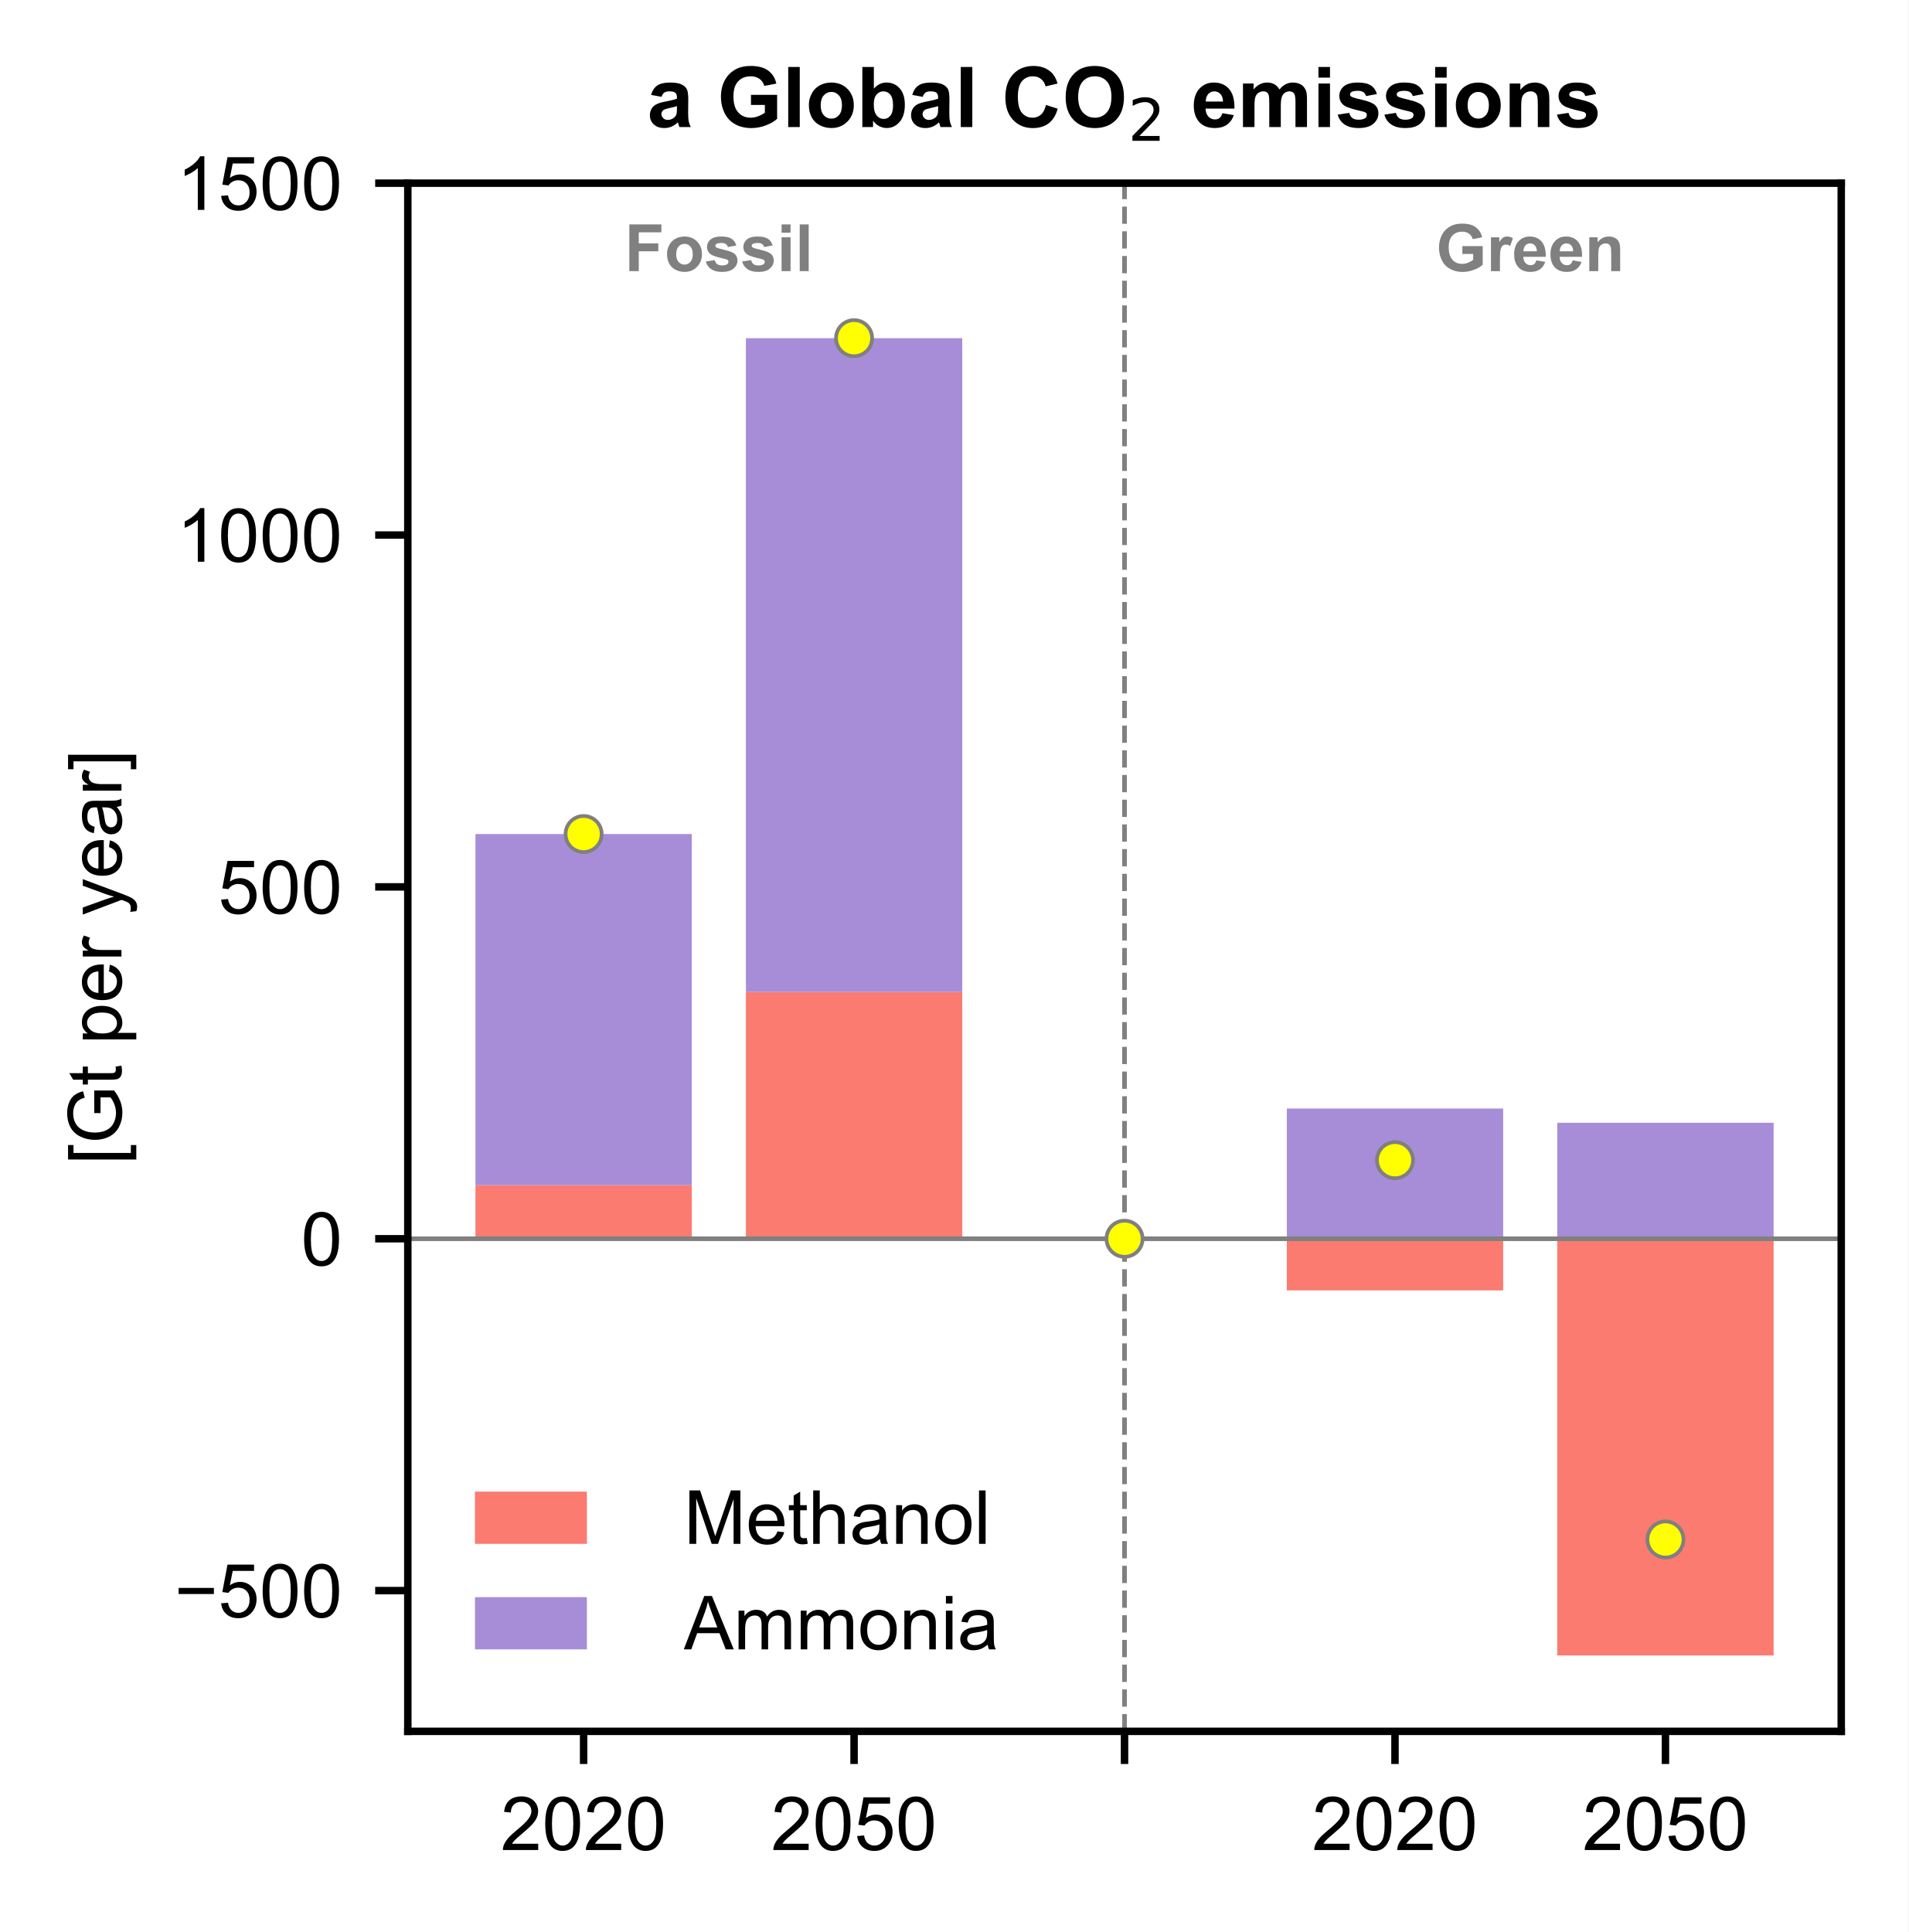
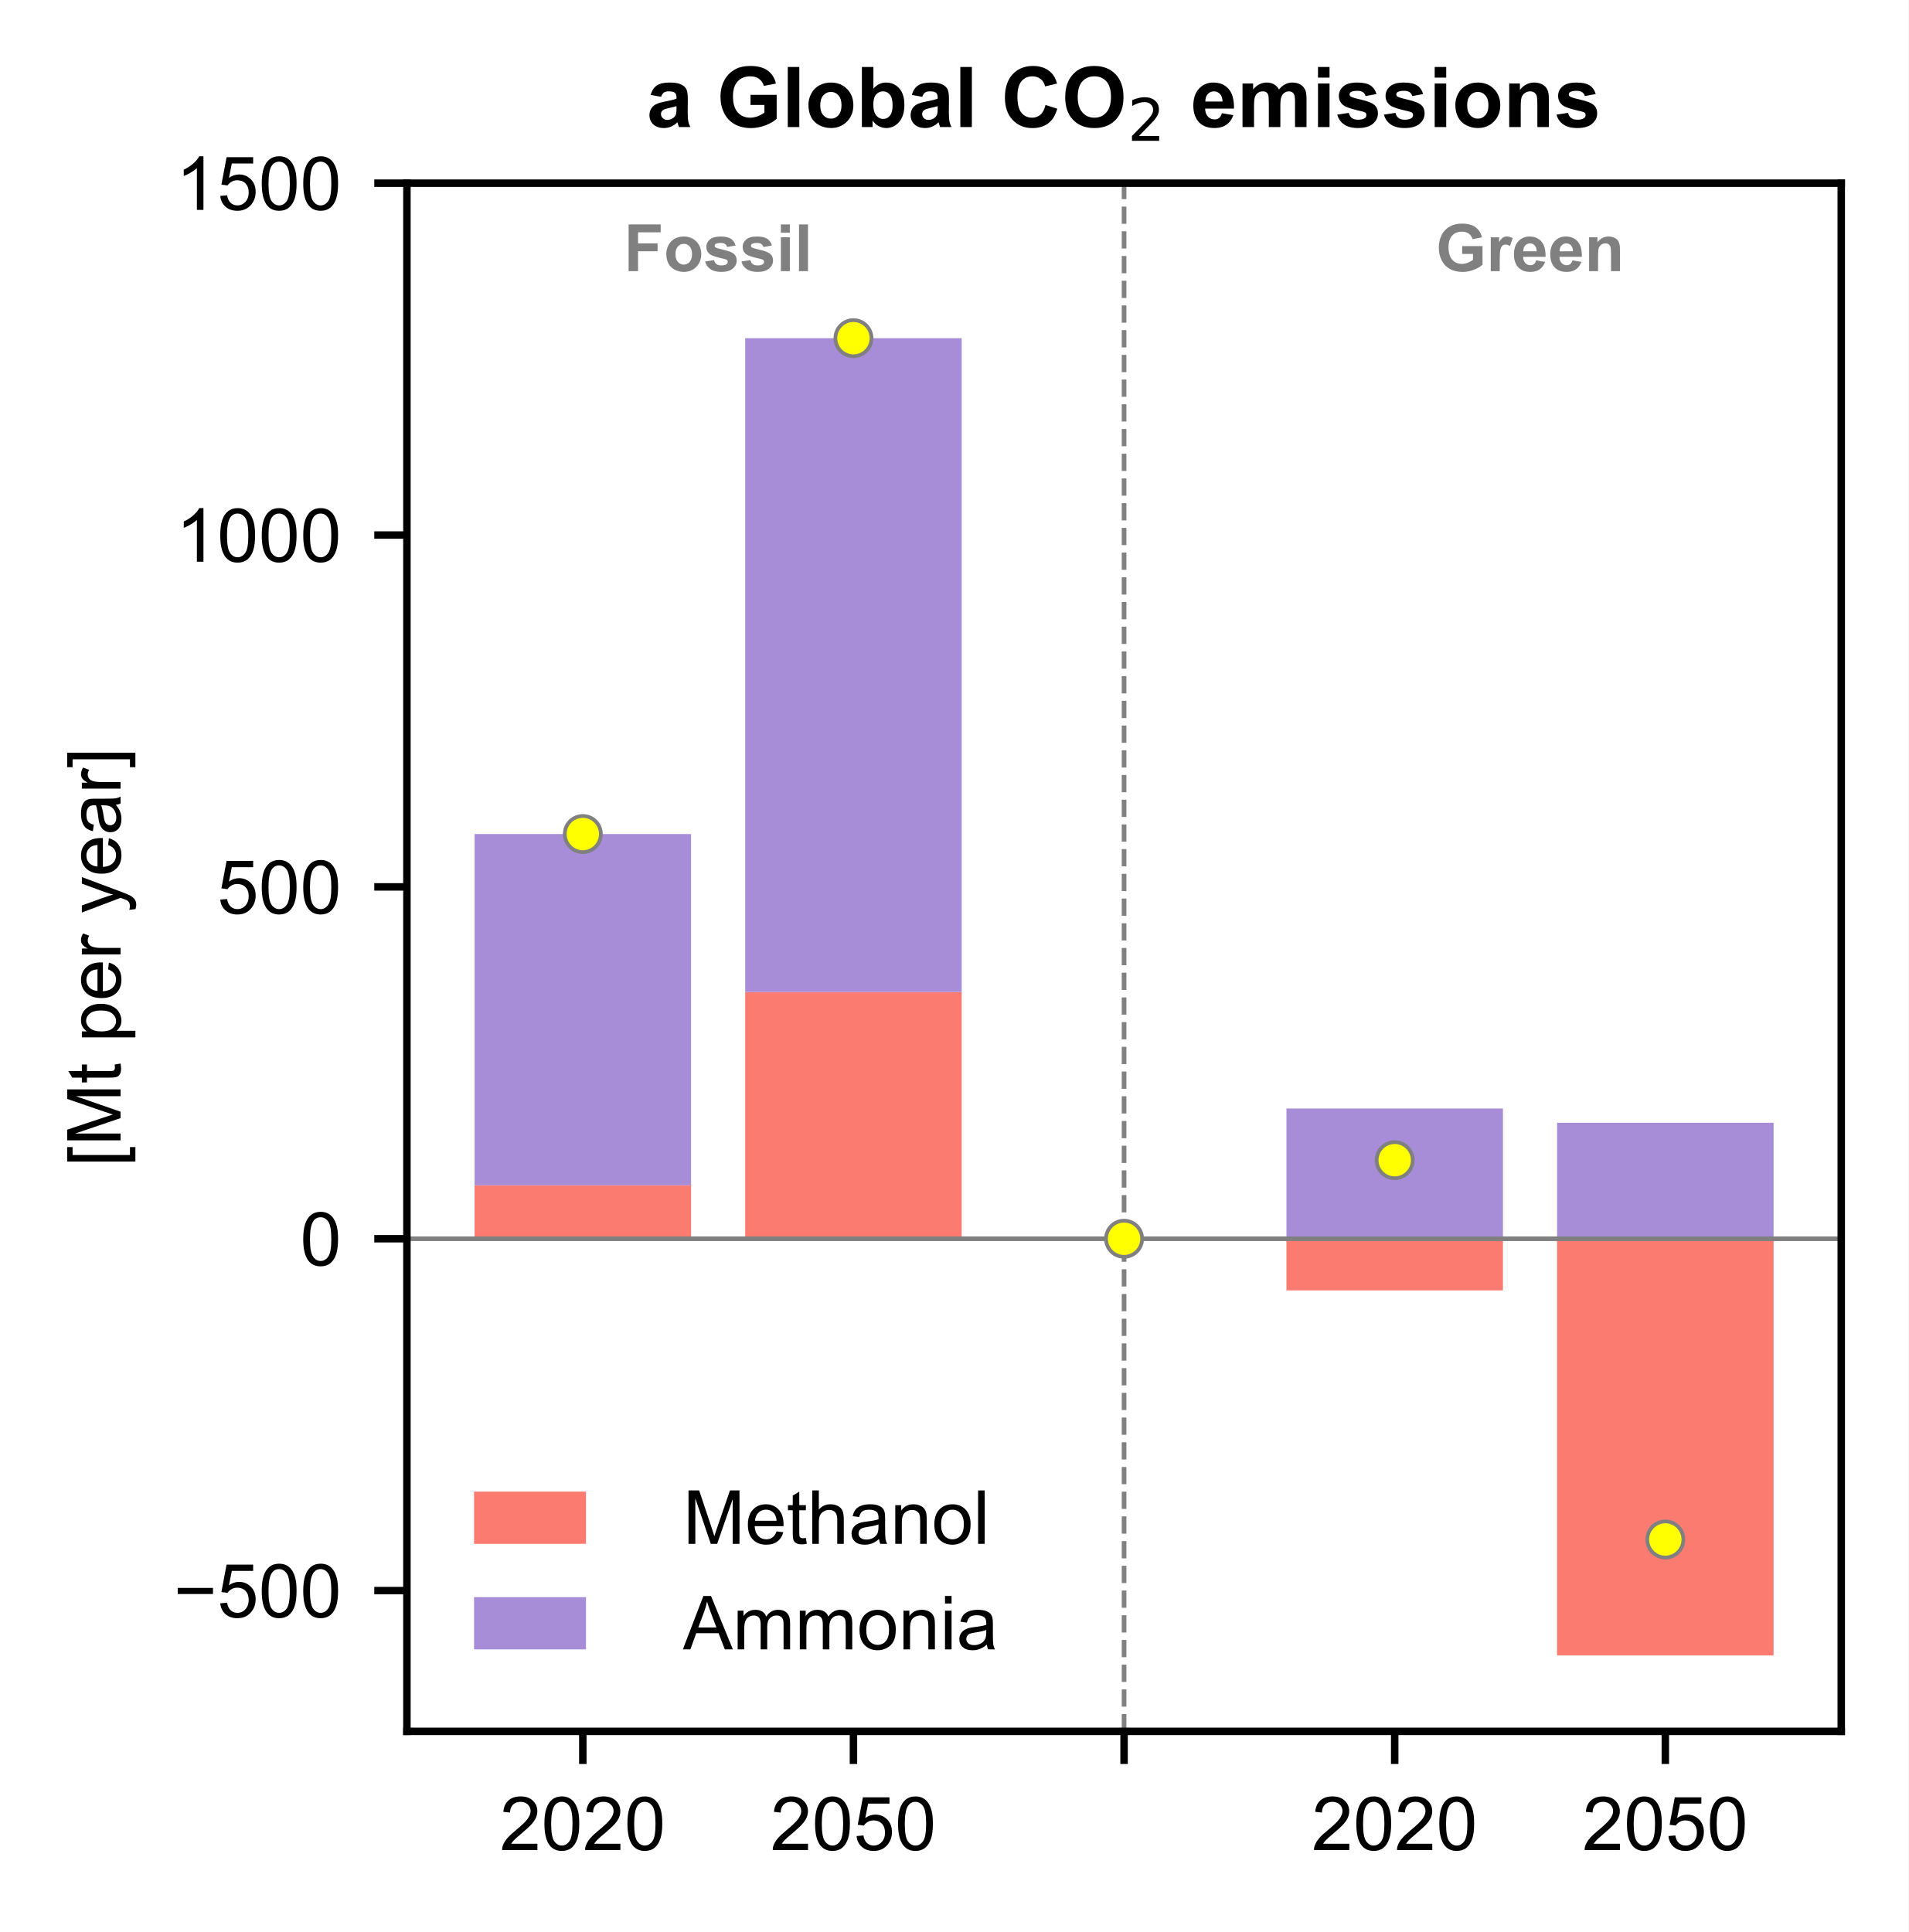
<svg xmlns="http://www.w3.org/2000/svg" xmlns:xlink="http://www.w3.org/1999/xlink" width="204.616pt" height="207.167pt" viewBox="0 0 204.616 207.167" version="1.1">
  <defs>
    <style type="text/css">*{stroke-linejoin: round; stroke-linecap: butt}</style>
  </defs>
  <g id="figure_1">
    <g id="patch_1">
      <path d="M 0 207.167  L 204.616 207.167  L 204.616 0  L 0 0  z " style="fill: #ffffff" />
    </g>
    <g id="axes_1">
      <g id="patch_2">
-         <path d="M 43.726 185.651  L 197.416 185.651  L 197.416 19.642  L 43.726 19.642  z " style="fill: #ffffff" />
+         <path d="M 43.629 185.651  L 197.416 185.651  L 197.416 19.642  L 43.629 19.642  z " style="fill: #ffffff" />
      </g>
      <g id="patch_3">
-         <path d="M 50.976 132.83  L 74.174 132.83  L 74.174 127.094  L 50.976 127.094  z " clip-path="url(#pf6df82cef8)" style="fill: #fb7b71" />
+         <path d="M 50.883 132.83  L 74.096 132.83  L 74.096 127.094  L 50.883 127.094  z " clip-path="url(#p98b9ef036f)" style="fill: #fb7b71" />
      </g>
      <g id="patch_4">
-         <path d="M 79.974 132.83  L 103.172 132.83  L 103.172 106.378  L 79.974 106.378  z " clip-path="url(#pf6df82cef8)" style="fill: #fb7b71" />
+         <path d="M 79.899 132.83  L 103.112 132.83  L 103.112 106.378  L 79.899 106.378  z " clip-path="url(#p98b9ef036f)" style="fill: #fb7b71" />
      </g>
      <g id="patch_5">
-         <path d="M 108.972 132.83  L 132.17 132.83  L 132.17 132.83  L 108.972 132.83  z " clip-path="url(#pf6df82cef8)" style="fill: #fb7b71" />
+         <path d="M 108.916 132.83  L 132.129 132.83  L 132.129 132.83  L 108.916 132.83  z " clip-path="url(#p98b9ef036f)" style="fill: #fb7b71" />
      </g>
      <g id="patch_6">
-         <path d="M 137.97 132.83  L 161.168 132.83  L 161.168 138.368  L 137.97 138.368  z " clip-path="url(#pf6df82cef8)" style="fill: #fb7b71" />
+         <path d="M 137.932 132.83  L 161.145 132.83  L 161.145 138.368  L 137.932 138.368  z " clip-path="url(#p98b9ef036f)" style="fill: #fb7b71" />
      </g>
      <g id="patch_7">
-         <path d="M 166.968 132.83  L 190.166 132.83  L 190.166 177.513  L 166.968 177.513  z " clip-path="url(#pf6df82cef8)" style="fill: #fb7b71" />
+         <path d="M 166.949 132.83  L 190.162 132.83  L 190.162 177.513  L 166.949 177.513  z " clip-path="url(#p98b9ef036f)" style="fill: #fb7b71" />
      </g>
      <g id="patch_8">
-         <path d="M 50.976 127.094  L 74.174 127.094  L 74.174 89.434  L 50.976 89.434  z " clip-path="url(#pf6df82cef8)" style="fill: #a78dd8" />
+         <path d="M 50.883 127.094  L 74.096 127.094  L 74.096 89.434  L 50.883 89.434  z " clip-path="url(#p98b9ef036f)" style="fill: #a78dd8" />
      </g>
      <g id="patch_9">
-         <path d="M 79.974 106.378  L 103.172 106.378  L 103.172 36.263  L 79.974 36.263  z " clip-path="url(#pf6df82cef8)" style="fill: #a78dd8" />
+         <path d="M 79.899 106.378  L 103.112 106.378  L 103.112 36.263  L 79.899 36.263  z " clip-path="url(#p98b9ef036f)" style="fill: #a78dd8" />
      </g>
      <g id="patch_10">
-         <path d="M 108.972 132.83  L 132.17 132.83  L 132.17 132.83  L 108.972 132.83  z " clip-path="url(#pf6df82cef8)" style="fill: #a78dd8" />
+         <path d="M 108.916 132.83  L 132.129 132.83  L 132.129 132.83  L 108.916 132.83  z " clip-path="url(#p98b9ef036f)" style="fill: #a78dd8" />
      </g>
      <g id="patch_11">
-         <path d="M 137.97 132.83  L 161.168 132.83  L 161.168 118.867  L 137.97 118.867  z " clip-path="url(#pf6df82cef8)" style="fill: #a78dd8" />
+         <path d="M 137.932 132.83  L 161.145 132.83  L 161.145 118.867  L 137.932 118.867  z " clip-path="url(#p98b9ef036f)" style="fill: #a78dd8" />
      </g>
      <g id="patch_12">
-         <path d="M 166.968 132.83  L 190.166 132.83  L 190.166 120.395  L 166.968 120.395  z " clip-path="url(#pf6df82cef8)" style="fill: #a78dd8" />
+         <path d="M 166.949 132.83  L 190.162 132.83  L 190.162 120.395  L 166.949 120.395  z " clip-path="url(#p98b9ef036f)" style="fill: #a78dd8" />
      </g>
      <g id="matplotlib.axis_1">
        <g id="xtick_1">
          <g id="line2d_1">
            <defs>
-               <path id="mbefc616957" d="M 0 0  L 0 3.5  " style="stroke: #000000; stroke-width: 0.8" />
-             </defs>
-             <g>
-               <use xlink:href="#mbefc616957" x="62.575" y="185.651" style="stroke: #000000; stroke-width: 0.8" />
+               <path id="m6057e8efbd" d="M 0 0  L 0 3.5  " style="stroke: #000000; stroke-width: 0.8" />
+             </defs>
+             <g>
+               <use xlink:href="#m6057e8efbd" x="62.489" y="185.651" style="stroke: #000000; stroke-width: 0.8" />
            </g>
          </g>
          <g id="text_1">
-             <g transform="translate(53.67748 198.3773) scale(0.08 -0.08)">
+             <g transform="translate(53.59194 198.3773) scale(0.08 -0.08)">
              <defs>
                <path id="ArialMT-32" d="M 3222 541  L 3222 0  L 194 0  Q 188 203 259 391  Q 375 700 629 1000  Q 884 1300 1366 1694  Q 2113 2306 2375 2664  Q 2638 3022 2638 3341  Q 2638 3675 2398 3904  Q 2159 4134 1775 4134  Q 1369 4134 1125 3890  Q 881 3647 878 3216  L 300 3275  Q 359 3922 746 4261  Q 1134 4600 1788 4600  Q 2447 4600 2831 4234  Q 3216 3869 3216 3328  Q 3216 3053 3103 2787  Q 2991 2522 2730 2228  Q 2469 1934 1863 1422  Q 1356 997 1212 845  Q 1069 694 975 541  L 3222 541  z " transform="scale(0.015625)" />
                <path id="ArialMT-30" d="M 266 2259  Q 266 3072 433 3567  Q 600 4063 929 4331  Q 1259 4600 1759 4600  Q 2128 4600 2406 4451  Q 2684 4303 2865 4023  Q 3047 3744 3150 3342  Q 3253 2941 3253 2259  Q 3253 1453 3087 958  Q 2922 463 2592 192  Q 2263 -78 1759 -78  Q 1097 -78 719 397  Q 266 969 266 2259  z M 844 2259  Q 844 1131 1108 757  Q 1372 384 1759 384  Q 2147 384 2411 759  Q 2675 1134 2675 2259  Q 2675 3391 2411 3762  Q 2147 4134 1753 4134  Q 1366 4134 1134 3806  Q 844 3388 844 2259  z " transform="scale(0.015625)" />
              </defs>
              <use xlink:href="#ArialMT-32" />
              <use xlink:href="#ArialMT-30" x="55.615" />
              <use xlink:href="#ArialMT-32" x="111.23" />
              <use xlink:href="#ArialMT-30" x="166.846" />
            </g>
          </g>
        </g>
        <g id="xtick_2">
          <g id="line2d_2">
            <g>
-               <use xlink:href="#mbefc616957" x="91.573" y="185.651" style="stroke: #000000; stroke-width: 0.8" />
+               <use xlink:href="#m6057e8efbd" x="91.506" y="185.651" style="stroke: #000000; stroke-width: 0.8" />
            </g>
          </g>
          <g id="text_2">
-             <g transform="translate(82.67554 198.3773) scale(0.08 -0.08)">
+             <g transform="translate(82.60839 198.3773) scale(0.08 -0.08)">
              <defs>
                <path id="ArialMT-35" d="M 266 1200  L 856 1250  Q 922 819 1161 601  Q 1400 384 1738 384  Q 2144 384 2425 690  Q 2706 997 2706 1503  Q 2706 1984 2436 2262  Q 2166 2541 1728 2541  Q 1456 2541 1237 2417  Q 1019 2294 894 2097  L 366 2166  L 809 4519  L 3088 4519  L 3088 3981  L 1259 3981  L 1013 2750  Q 1425 3038 1878 3038  Q 2478 3038 2890 2622  Q 3303 2206 3303 1553  Q 3303 931 2941 478  Q 2500 -78 1738 -78  Q 1113 -78 717 272  Q 322 622 266 1200  z " transform="scale(0.015625)" />
              </defs>
              <use xlink:href="#ArialMT-32" />
              <use xlink:href="#ArialMT-30" x="55.615" />
              <use xlink:href="#ArialMT-35" x="111.23" />
              <use xlink:href="#ArialMT-30" x="166.846" />
            </g>
          </g>
        </g>
        <g id="xtick_3">
          <g id="line2d_3">
            <g>
-               <use xlink:href="#mbefc616957" x="120.571" y="185.651" style="stroke: #000000; stroke-width: 0.8" />
+               <use xlink:href="#m6057e8efbd" x="120.522" y="185.651" style="stroke: #000000; stroke-width: 0.8" />
            </g>
          </g>
        </g>
        <g id="xtick_4">
          <g id="line2d_4">
            <g>
-               <use xlink:href="#mbefc616957" x="149.569" y="185.651" style="stroke: #000000; stroke-width: 0.8" />
+               <use xlink:href="#m6057e8efbd" x="149.539" y="185.651" style="stroke: #000000; stroke-width: 0.8" />
            </g>
          </g>
          <g id="text_3">
-             <g transform="translate(140.6716 198.3773) scale(0.08 -0.08)">
+             <g transform="translate(140.6413 198.3773) scale(0.08 -0.08)">
              <use xlink:href="#ArialMT-32" />
              <use xlink:href="#ArialMT-30" x="55.615" />
              <use xlink:href="#ArialMT-32" x="111.23" />
              <use xlink:href="#ArialMT-30" x="166.846" />
            </g>
          </g>
        </g>
        <g id="xtick_5">
          <g id="line2d_5">
            <g>
-               <use xlink:href="#mbefc616957" x="178.567" y="185.651" style="stroke: #000000; stroke-width: 0.8" />
+               <use xlink:href="#m6057e8efbd" x="178.555" y="185.651" style="stroke: #000000; stroke-width: 0.8" />
            </g>
          </g>
          <g id="text_4">
-             <g transform="translate(169.6697 198.3773) scale(0.08 -0.08)">
+             <g transform="translate(169.6577 198.3773) scale(0.08 -0.08)">
              <use xlink:href="#ArialMT-32" />
              <use xlink:href="#ArialMT-30" x="55.615" />
              <use xlink:href="#ArialMT-35" x="111.23" />
              <use xlink:href="#ArialMT-30" x="166.846" />
            </g>
          </g>
        </g>
      </g>
      <g id="matplotlib.axis_2">
        <g id="ytick_1">
          <g id="line2d_6">
            <defs>
-               <path id="m4fddc87bf3" d="M 0 0  L -3.5 0  " style="stroke: #000000; stroke-width: 0.8" />
-             </defs>
-             <g>
-               <use xlink:href="#m4fddc87bf3" x="43.726" y="170.559" style="stroke: #000000; stroke-width: 0.8" />
+               <path id="m24d775e423" d="M 0 0  L -3.5 0  " style="stroke: #000000; stroke-width: 0.8" />
+             </defs>
+             <g>
+               <use xlink:href="#m24d775e423" x="43.629" y="170.559" style="stroke: #000000; stroke-width: 0.8" />
            </g>
          </g>
          <g id="text_5">
-             <g transform="translate(18.7075 173.4224) scale(0.08 -0.08)">
+             <g transform="translate(18.61 173.4224) scale(0.08 -0.08)">
              <defs>
                <path id="ArialMT-2212" d="M 3381 1997  L 356 1997  L 356 2522  L 3381 2522  L 3381 1997  z " transform="scale(0.015625)" />
              </defs>
              <use xlink:href="#ArialMT-2212" />
              <use xlink:href="#ArialMT-35" x="58.398" />
              <use xlink:href="#ArialMT-30" x="114.014" />
              <use xlink:href="#ArialMT-30" x="169.629" />
            </g>
          </g>
        </g>
        <g id="ytick_2">
          <g id="line2d_7">
            <g>
-               <use xlink:href="#m4fddc87bf3" x="43.726" y="132.83" style="stroke: #000000; stroke-width: 0.8" />
+               <use xlink:href="#m24d775e423" x="43.629" y="132.83" style="stroke: #000000; stroke-width: 0.8" />
            </g>
          </g>
          <g id="text_6">
-             <g transform="translate(32.2775 135.6931) scale(0.08 -0.08)">
+             <g transform="translate(32.18 135.6931) scale(0.08 -0.08)">
              <use xlink:href="#ArialMT-30" />
            </g>
          </g>
        </g>
        <g id="ytick_3">
          <g id="line2d_8">
            <g>
-               <use xlink:href="#m4fddc87bf3" x="43.726" y="95.101" style="stroke: #000000; stroke-width: 0.8" />
+               <use xlink:href="#m24d775e423" x="43.629" y="95.101" style="stroke: #000000; stroke-width: 0.8" />
            </g>
          </g>
          <g id="text_7">
-             <g transform="translate(23.38 97.96378) scale(0.08 -0.08)">
+             <g transform="translate(23.2825 97.96378) scale(0.08 -0.08)">
              <use xlink:href="#ArialMT-35" />
              <use xlink:href="#ArialMT-30" x="55.615" />
              <use xlink:href="#ArialMT-30" x="111.23" />
            </g>
          </g>
        </g>
        <g id="ytick_4">
          <g id="line2d_9">
            <g>
-               <use xlink:href="#m4fddc87bf3" x="43.726" y="57.371" style="stroke: #000000; stroke-width: 0.8" />
+               <use xlink:href="#m24d775e423" x="43.629" y="57.371" style="stroke: #000000; stroke-width: 0.8" />
            </g>
          </g>
          <g id="text_8">
-             <g transform="translate(18.93125 60.23447) scale(0.08 -0.08)">
+             <g transform="translate(18.83375 60.23447) scale(0.08 -0.08)">
              <defs>
                <path id="ArialMT-31" d="M 2384 0  L 1822 0  L 1822 3584  Q 1619 3391 1289 3197  Q 959 3003 697 2906  L 697 3450  Q 1169 3672 1522 3987  Q 1875 4303 2022 4600  L 2384 4600  L 2384 0  z " transform="scale(0.015625)" />
              </defs>
              <use xlink:href="#ArialMT-31" />
              <use xlink:href="#ArialMT-30" x="55.615" />
              <use xlink:href="#ArialMT-30" x="111.23" />
              <use xlink:href="#ArialMT-30" x="166.846" />
            </g>
          </g>
        </g>
        <g id="ytick_5">
          <g id="line2d_10">
            <g>
-               <use xlink:href="#m4fddc87bf3" x="43.726" y="19.642" style="stroke: #000000; stroke-width: 0.8" />
+               <use xlink:href="#m24d775e423" x="43.629" y="19.642" style="stroke: #000000; stroke-width: 0.8" />
            </g>
          </g>
          <g id="text_9">
-             <g transform="translate(18.93125 22.50516) scale(0.08 -0.08)">
+             <g transform="translate(18.83375 22.50516) scale(0.08 -0.08)">
              <use xlink:href="#ArialMT-31" />
              <use xlink:href="#ArialMT-35" x="55.615" />
              <use xlink:href="#ArialMT-30" x="111.23" />
              <use xlink:href="#ArialMT-30" x="166.846" />
            </g>
          </g>
        </g>
        <g id="text_10">
-           <g transform="translate(13.02375 124.8753) rotate(-90) scale(0.08 -0.08)">
+           <g transform="translate(12.92625 125.0959) rotate(-90) scale(0.08 -0.08)">
            <defs>
              <path id="ArialMT-5b" d="M 434 -1272  L 434 4581  L 1675 4581  L 1675 4116  L 997 4116  L 997 -806  L 1675 -806  L 1675 -1272  L 434 -1272  z " transform="scale(0.015625)" />
-               <path id="ArialMT-47" d="M 2638 1797  L 2638 2334  L 4578 2338  L 4578 638  Q 4131 281 3656 101  Q 3181 -78 2681 -78  Q 2006 -78 1454 211  Q 903 500 622 1047  Q 341 1594 341 2269  Q 341 2938 620 3517  Q 900 4097 1425 4378  Q 1950 4659 2634 4659  Q 3131 4659 3532 4498  Q 3934 4338 4162 4050  Q 4391 3763 4509 3300  L 3963 3150  Q 3859 3500 3706 3700  Q 3553 3900 3268 4020  Q 2984 4141 2638 4141  Q 2222 4141 1919 4014  Q 1616 3888 1430 3681  Q 1244 3475 1141 3228  Q 966 2803 966 2306  Q 966 1694 1177 1281  Q 1388 869 1791 669  Q 2194 469 2647 469  Q 3041 469 3416 620  Q 3791 772 3984 944  L 3984 1797  L 2638 1797  z " transform="scale(0.015625)" />
+               <path id="ArialMT-4d" d="M 475 0  L 475 4581  L 1388 4581  L 2472 1338  Q 2622 884 2691 659  Q 2769 909 2934 1394  L 4031 4581  L 4847 4581  L 4847 0  L 4263 0  L 4263 3834  L 2931 0  L 2384 0  L 1059 3900  L 1059 0  L 475 0  z " transform="scale(0.015625)" />
              <path id="ArialMT-74" d="M 1650 503  L 1731 6  Q 1494 -44 1306 -44  Q 1000 -44 831 53  Q 663 150 594 308  Q 525 466 525 972  L 525 2881  L 113 2881  L 113 3319  L 525 3319  L 525 4141  L 1084 4478  L 1084 3319  L 1650 3319  L 1650 2881  L 1084 2881  L 1084 941  Q 1084 700 1114 631  Q 1144 563 1211 522  Q 1278 481 1403 481  Q 1497 481 1650 503  z " transform="scale(0.015625)" />
              <path id="ArialMT-20" transform="scale(0.015625)" />
              <path id="ArialMT-70" d="M 422 -1272  L 422 3319  L 934 3319  L 934 2888  Q 1116 3141 1344 3267  Q 1572 3394 1897 3394  Q 2322 3394 2647 3175  Q 2972 2956 3137 2557  Q 3303 2159 3303 1684  Q 3303 1175 3120 767  Q 2938 359 2589 142  Q 2241 -75 1856 -75  Q 1575 -75 1351 44  Q 1128 163 984 344  L 984 -1272  L 422 -1272  z M 931 1641  Q 931 1000 1190 694  Q 1450 388 1819 388  Q 2194 388 2461 705  Q 2728 1022 2728 1688  Q 2728 2322 2467 2637  Q 2206 2953 1844 2953  Q 1484 2953 1207 2617  Q 931 2281 931 1641  z " transform="scale(0.015625)" />
              <path id="ArialMT-65" d="M 2694 1069  L 3275 997  Q 3138 488 2766 206  Q 2394 -75 1816 -75  Q 1088 -75 661 373  Q 234 822 234 1631  Q 234 2469 665 2931  Q 1097 3394 1784 3394  Q 2450 3394 2872 2941  Q 3294 2488 3294 1666  Q 3294 1616 3291 1516  L 816 1516  Q 847 969 1125 678  Q 1403 388 1819 388  Q 2128 388 2347 550  Q 2566 713 2694 1069  z M 847 1978  L 2700 1978  Q 2663 2397 2488 2606  Q 2219 2931 1791 2931  Q 1403 2931 1139 2672  Q 875 2413 847 1978  z " transform="scale(0.015625)" />
              <path id="ArialMT-72" d="M 416 0  L 416 3319  L 922 3319  L 922 2816  Q 1116 3169 1280 3281  Q 1444 3394 1641 3394  Q 1925 3394 2219 3213  L 2025 2691  Q 1819 2813 1613 2813  Q 1428 2813 1281 2702  Q 1134 2591 1072 2394  Q 978 2094 978 1738  L 978 0  L 416 0  z " transform="scale(0.015625)" />
              <path id="ArialMT-79" d="M 397 -1278  L 334 -750  Q 519 -800 656 -800  Q 844 -800 956 -737  Q 1069 -675 1141 -563  Q 1194 -478 1313 -144  Q 1328 -97 1363 -6  L 103 3319  L 709 3319  L 1400 1397  Q 1534 1031 1641 628  Q 1738 1016 1872 1384  L 2581 3319  L 3144 3319  L 1881 -56  Q 1678 -603 1566 -809  Q 1416 -1088 1222 -1217  Q 1028 -1347 759 -1347  Q 597 -1347 397 -1278  z " transform="scale(0.015625)" />
              <path id="ArialMT-61" d="M 2588 409  Q 2275 144 1986 34  Q 1697 -75 1366 -75  Q 819 -75 525 192  Q 231 459 231 875  Q 231 1119 342 1320  Q 453 1522 633 1644  Q 813 1766 1038 1828  Q 1203 1872 1538 1913  Q 2219 1994 2541 2106  Q 2544 2222 2544 2253  Q 2544 2597 2384 2738  Q 2169 2928 1744 2928  Q 1347 2928 1158 2789  Q 969 2650 878 2297  L 328 2372  Q 403 2725 575 2942  Q 747 3159 1072 3276  Q 1397 3394 1825 3394  Q 2250 3394 2515 3294  Q 2781 3194 2906 3042  Q 3031 2891 3081 2659  Q 3109 2516 3109 2141  L 3109 1391  Q 3109 606 3145 398  Q 3181 191 3288 0  L 2700 0  Q 2613 175 2588 409  z M 2541 1666  Q 2234 1541 1622 1453  Q 1275 1403 1131 1340  Q 988 1278 909 1158  Q 831 1038 831 891  Q 831 666 1001 516  Q 1172 366 1500 366  Q 1825 366 2078 508  Q 2331 650 2450 897  Q 2541 1088 2541 1459  L 2541 1666  z " transform="scale(0.015625)" />
              <path id="ArialMT-5d" d="M 1363 -1272  L 122 -1272  L 122 -806  L 800 -806  L 800 4116  L 122 4116  L 122 4581  L 1363 4581  L 1363 -1272  z " transform="scale(0.015625)" />
            </defs>
            <use xlink:href="#ArialMT-5b" />
-             <use xlink:href="#ArialMT-47" x="27.783" />
-             <use xlink:href="#ArialMT-74" x="105.566" />
-             <use xlink:href="#ArialMT-20" x="133.35" />
-             <use xlink:href="#ArialMT-70" x="161.133" />
-             <use xlink:href="#ArialMT-65" x="216.748" />
-             <use xlink:href="#ArialMT-72" x="272.363" />
-             <use xlink:href="#ArialMT-20" x="305.664" />
-             <use xlink:href="#ArialMT-79" x="333.447" />
-             <use xlink:href="#ArialMT-65" x="383.447" />
-             <use xlink:href="#ArialMT-61" x="439.062" />
-             <use xlink:href="#ArialMT-72" x="494.678" />
-             <use xlink:href="#ArialMT-5d" x="527.979" />
+             <use xlink:href="#ArialMT-4d" x="27.783" />
+             <use xlink:href="#ArialMT-74" x="111.084" />
+             <use xlink:href="#ArialMT-20" x="138.867" />
+             <use xlink:href="#ArialMT-70" x="166.65" />
+             <use xlink:href="#ArialMT-65" x="222.266" />
+             <use xlink:href="#ArialMT-72" x="277.881" />
+             <use xlink:href="#ArialMT-20" x="311.182" />
+             <use xlink:href="#ArialMT-79" x="338.965" />
+             <use xlink:href="#ArialMT-65" x="388.965" />
+             <use xlink:href="#ArialMT-61" x="444.58" />
+             <use xlink:href="#ArialMT-72" x="500.195" />
+             <use xlink:href="#ArialMT-5d" x="533.496" />
          </g>
        </g>
      </g>
      <g id="line2d_11">
-         <path d="M 43.726 132.83  L 197.416 132.83  " clip-path="url(#pf6df82cef8)" style="fill: none; stroke: #808080; stroke-width: 0.5; stroke-linecap: square" />
+         <path d="M 43.629 132.83  L 197.416 132.83  " clip-path="url(#p98b9ef036f)" style="fill: none; stroke: #808080; stroke-width: 0.5; stroke-linecap: square" />
      </g>
      <g id="line2d_12">
-         <path d="M 120.571 185.651  L 120.571 19.642  " clip-path="url(#pf6df82cef8)" style="fill: none; stroke-dasharray: 1.85,0.8; stroke-dashoffset: 0; stroke: #808080; stroke-width: 0.5" />
+         <path d="M 120.522 185.651  L 120.522 19.642  " clip-path="url(#p98b9ef036f)" style="fill: none; stroke-dasharray: 1.85,0.8; stroke-dashoffset: 0; stroke: #808080; stroke-width: 0.5" />
      </g>
      <g id="patch_13">
-         <path d="M 43.726 185.651  L 43.726 19.642  " style="fill: none; stroke: #000000; stroke-width: 0.8; stroke-linejoin: miter; stroke-linecap: square" />
+         <path d="M 43.629 185.651  L 43.629 19.642  " style="fill: none; stroke: #000000; stroke-width: 0.8; stroke-linejoin: miter; stroke-linecap: square" />
      </g>
      <g id="patch_14">
        <path d="M 197.416 185.651  L 197.416 19.642  " style="fill: none; stroke: #000000; stroke-width: 0.8; stroke-linejoin: miter; stroke-linecap: square" />
      </g>
      <g id="patch_15">
-         <path d="M 43.726 185.651  L 197.416 185.651  " style="fill: none; stroke: #000000; stroke-width: 0.8; stroke-linejoin: miter; stroke-linecap: square" />
+         <path d="M 43.629 185.651  L 197.416 185.651  " style="fill: none; stroke: #000000; stroke-width: 0.8; stroke-linejoin: miter; stroke-linecap: square" />
      </g>
      <g id="patch_16">
-         <path d="M 43.726 19.642  L 197.416 19.642  " style="fill: none; stroke: #000000; stroke-width: 0.8; stroke-linejoin: miter; stroke-linecap: square" />
+         <path d="M 43.629 19.642  L 197.416 19.642  " style="fill: none; stroke: #000000; stroke-width: 0.8; stroke-linejoin: miter; stroke-linecap: square" />
      </g>
      <g id="text_11">
-         <g style="fill: #808080" transform="translate(66.9612 29.07436) scale(0.07 -0.07)">
+         <g style="fill: #808080" transform="translate(66.88486 29.07436) scale(0.07 -0.07)">
          <defs>
            <path id="Arial-BoldMT-46" d="M 472 0  L 472 4581  L 3613 4581  L 3613 3806  L 1397 3806  L 1397 2722  L 3309 2722  L 3309 1947  L 1397 1947  L 1397 0  L 472 0  z " transform="scale(0.015625)" />
            <path id="Arial-BoldMT-6f" d="M 256 1706  Q 256 2144 472 2553  Q 688 2963 1083 3178  Q 1478 3394 1966 3394  Q 2719 3394 3200 2905  Q 3681 2416 3681 1669  Q 3681 916 3195 420  Q 2709 -75 1972 -75  Q 1516 -75 1102 131  Q 688 338 472 736  Q 256 1134 256 1706  z M 1156 1659  Q 1156 1166 1390 903  Q 1625 641 1969 641  Q 2313 641 2545 903  Q 2778 1166 2778 1666  Q 2778 2153 2545 2415  Q 2313 2678 1969 2678  Q 1625 2678 1390 2415  Q 1156 2153 1156 1659  z " transform="scale(0.015625)" />
            <path id="Arial-BoldMT-73" d="M 150 947  L 1031 1081  Q 1088 825 1259 692  Q 1431 559 1741 559  Q 2081 559 2253 684  Q 2369 772 2369 919  Q 2369 1019 2306 1084  Q 2241 1147 2013 1200  Q 950 1434 666 1628  Q 272 1897 272 2375  Q 272 2806 612 3100  Q 953 3394 1669 3394  Q 2350 3394 2681 3172  Q 3013 2950 3138 2516  L 2309 2363  Q 2256 2556 2107 2659  Q 1959 2763 1684 2763  Q 1338 2763 1188 2666  Q 1088 2597 1088 2488  Q 1088 2394 1175 2328  Q 1294 2241 1995 2081  Q 2697 1922 2975 1691  Q 3250 1456 3250 1038  Q 3250 581 2869 253  Q 2488 -75 1741 -75  Q 1063 -75 667 200  Q 272 475 150 947  z " transform="scale(0.015625)" />
            <path id="Arial-BoldMT-69" d="M 459 3769  L 459 4581  L 1338 4581  L 1338 3769  L 459 3769  z M 459 0  L 459 3319  L 1338 3319  L 1338 0  L 459 0  z " transform="scale(0.015625)" />
            <path id="Arial-BoldMT-6c" d="M 459 0  L 459 4581  L 1338 4581  L 1338 0  L 459 0  z " transform="scale(0.015625)" />
          </defs>
          <use xlink:href="#Arial-BoldMT-46" />
          <use xlink:href="#Arial-BoldMT-6f" x="61.084" />
          <use xlink:href="#Arial-BoldMT-73" x="122.168" />
          <use xlink:href="#Arial-BoldMT-73" x="177.783" />
          <use xlink:href="#Arial-BoldMT-69" x="233.398" />
          <use xlink:href="#Arial-BoldMT-6c" x="261.182" />
        </g>
      </g>
      <g id="text_12">
-         <g style="fill: #808080" transform="translate(153.9532 29.07436) scale(0.07 -0.07)">
+         <g style="fill: #808080" transform="translate(153.932 29.07436) scale(0.07 -0.07)">
          <defs>
            <path id="Arial-BoldMT-47" d="M 2597 1684  L 2597 2456  L 4591 2456  L 4591 631  Q 4300 350 3748 136  Q 3197 -78 2631 -78  Q 1913 -78 1378 223  Q 844 525 575 1086  Q 306 1647 306 2306  Q 306 3022 606 3578  Q 906 4134 1484 4431  Q 1925 4659 2581 4659  Q 3434 4659 3914 4301  Q 4394 3944 4531 3313  L 3613 3141  Q 3516 3478 3248 3673  Q 2981 3869 2581 3869  Q 1975 3869 1617 3484  Q 1259 3100 1259 2344  Q 1259 1528 1621 1120  Q 1984 713 2572 713  Q 2863 713 3155 827  Q 3447 941 3656 1103  L 3656 1684  L 2597 1684  z " transform="scale(0.015625)" />
            <path id="Arial-BoldMT-72" d="M 1300 0  L 422 0  L 422 3319  L 1238 3319  L 1238 2847  Q 1447 3181 1614 3287  Q 1781 3394 1994 3394  Q 2294 3394 2572 3228  L 2300 2463  Q 2078 2606 1888 2606  Q 1703 2606 1575 2504  Q 1447 2403 1373 2137  Q 1300 1872 1300 1025  L 1300 0  z " transform="scale(0.015625)" />
            <path id="Arial-BoldMT-65" d="M 2381 1056  L 3256 909  Q 3088 428 2723 176  Q 2359 -75 1813 -75  Q 947 -75 531 491  Q 203 944 203 1634  Q 203 2459 634 2926  Q 1066 3394 1725 3394  Q 2466 3394 2894 2905  Q 3322 2416 3303 1406  L 1103 1406  Q 1113 1016 1316 798  Q 1519 581 1822 581  Q 2028 581 2168 693  Q 2309 806 2381 1056  z M 2431 1944  Q 2422 2325 2234 2523  Q 2047 2722 1778 2722  Q 1491 2722 1303 2513  Q 1116 2303 1119 1944  L 2431 1944  z " transform="scale(0.015625)" />
            <path id="Arial-BoldMT-6e" d="M 3478 0  L 2600 0  L 2600 1694  Q 2600 2231 2544 2389  Q 2488 2547 2361 2634  Q 2234 2722 2056 2722  Q 1828 2722 1647 2597  Q 1466 2472 1398 2265  Q 1331 2059 1331 1503  L 1331 0  L 453 0  L 453 3319  L 1269 3319  L 1269 2831  Q 1703 3394 2363 3394  Q 2653 3394 2893 3289  Q 3134 3184 3257 3021  Q 3381 2859 3429 2653  Q 3478 2447 3478 2063  L 3478 0  z " transform="scale(0.015625)" />
          </defs>
          <use xlink:href="#Arial-BoldMT-47" />
          <use xlink:href="#Arial-BoldMT-72" x="77.783" />
          <use xlink:href="#Arial-BoldMT-65" x="116.699" />
          <use xlink:href="#Arial-BoldMT-65" x="172.314" />
          <use xlink:href="#Arial-BoldMT-6e" x="227.93" />
        </g>
      </g>
      <g id="text_13">
-         <g transform="translate(69.36109 13.64203) scale(0.09 -0.09)">
+         <g transform="translate(69.31234 13.64203) scale(0.09 -0.09)">
          <defs>
            <path id="Arial-BoldMT-61" d="M 1116 2306  L 319 2450  Q 453 2931 781 3162  Q 1109 3394 1756 3394  Q 2344 3394 2631 3255  Q 2919 3116 3036 2902  Q 3153 2688 3153 2116  L 3144 1091  Q 3144 653 3186 445  Q 3228 238 3344 0  L 2475 0  Q 2441 88 2391 259  Q 2369 338 2359 363  Q 2134 144 1878 34  Q 1622 -75 1331 -75  Q 819 -75 523 203  Q 228 481 228 906  Q 228 1188 362 1408  Q 497 1628 739 1745  Q 981 1863 1438 1950  Q 2053 2066 2291 2166  L 2291 2253  Q 2291 2506 2166 2614  Q 2041 2722 1694 2722  Q 1459 2722 1328 2630  Q 1197 2538 1116 2306  z M 2291 1594  Q 2122 1538 1756 1459  Q 1391 1381 1278 1306  Q 1106 1184 1106 997  Q 1106 813 1243 678  Q 1381 544 1594 544  Q 1831 544 2047 700  Q 2206 819 2256 991  Q 2291 1103 2291 1419  L 2291 1594  z " transform="scale(0.015625)" />
            <path id="Arial-BoldMT-20" transform="scale(0.015625)" />
            <path id="Arial-BoldMT-62" d="M 422 0  L 422 4581  L 1300 4581  L 1300 2931  Q 1706 3394 2263 3394  Q 2869 3394 3266 2955  Q 3663 2516 3663 1694  Q 3663 844 3258 384  Q 2853 -75 2275 -75  Q 1991 -75 1714 67  Q 1438 209 1238 488  L 1238 0  L 422 0  z M 1294 1731  Q 1294 1216 1456 969  Q 1684 619 2063 619  Q 2353 619 2558 867  Q 2763 1116 2763 1650  Q 2763 2219 2556 2470  Q 2350 2722 2028 2722  Q 1713 2722 1503 2476  Q 1294 2231 1294 1731  z " transform="scale(0.015625)" />
            <path id="Arial-BoldMT-43" d="M 3397 1684  L 4294 1400  Q 4088 650 3608 286  Q 3128 -78 2391 -78  Q 1478 -78 890 545  Q 303 1169 303 2250  Q 303 3394 893 4026  Q 1484 4659 2447 4659  Q 3288 4659 3813 4163  Q 4125 3869 4281 3319  L 3366 3100  Q 3284 3456 3026 3662  Q 2769 3869 2400 3869  Q 1891 3869 1573 3503  Q 1256 3138 1256 2319  Q 1256 1450 1568 1081  Q 1881 713 2381 713  Q 2750 713 3015 947  Q 3281 1181 3397 1684  z " transform="scale(0.015625)" />
            <path id="Arial-BoldMT-4f" d="M 278 2263  Q 278 2963 488 3438  Q 644 3788 914 4066  Q 1184 4344 1506 4478  Q 1934 4659 2494 4659  Q 3506 4659 4114 4031  Q 4722 3403 4722 2284  Q 4722 1175 4119 548  Q 3516 -78 2506 -78  Q 1484 -78 881 545  Q 278 1169 278 2263  z M 1231 2294  Q 1231 1516 1590 1114  Q 1950 713 2503 713  Q 3056 713 3411 1111  Q 3766 1509 3766 2306  Q 3766 3094 3420 3481  Q 3075 3869 2503 3869  Q 1931 3869 1581 3476  Q 1231 3084 1231 2294  z " transform="scale(0.015625)" />
            <path id="DejaVuSans-32" d="M 1228 531  L 3431 531  L 3431 0  L 469 0  L 469 531  Q 828 903 1448 1529  Q 2069 2156 2228 2338  Q 2531 2678 2651 2914  Q 2772 3150 2772 3378  Q 2772 3750 2511 3984  Q 2250 4219 1831 4219  Q 1534 4219 1204 4116  Q 875 4013 500 3803  L 500 4441  Q 881 4594 1212 4672  Q 1544 4750 1819 4750  Q 2544 4750 2975 4387  Q 3406 4025 3406 3419  Q 3406 3131 3298 2873  Q 3191 2616 2906 2266  Q 2828 2175 2409 1742  Q 1991 1309 1228 531  z " transform="scale(0.015625)" />
            <path id="Arial-BoldMT-6d" d="M 394 3319  L 1203 3319  L 1203 2866  Q 1638 3394 2238 3394  Q 2556 3394 2790 3262  Q 3025 3131 3175 2866  Q 3394 3131 3647 3262  Q 3900 3394 4188 3394  Q 4553 3394 4806 3245  Q 5059 3097 5184 2809  Q 5275 2597 5275 2122  L 5275 0  L 4397 0  L 4397 1897  Q 4397 2391 4306 2534  Q 4184 2722 3931 2722  Q 3747 2722 3584 2609  Q 3422 2497 3350 2280  Q 3278 2063 3278 1594  L 3278 0  L 2400 0  L 2400 1819  Q 2400 2303 2353 2443  Q 2306 2584 2207 2653  Q 2109 2722 1941 2722  Q 1738 2722 1575 2612  Q 1413 2503 1342 2297  Q 1272 2091 1272 1613  L 1272 0  L 394 0  L 394 3319  z " transform="scale(0.015625)" />
          </defs>
          <use xlink:href="#Arial-BoldMT-61" transform="translate(0 0.203125)" />
          <use xlink:href="#Arial-BoldMT-20" transform="translate(55.61523 0.203125)" />
          <use xlink:href="#Arial-BoldMT-47" transform="translate(83.39844 0.203125)" />
          <use xlink:href="#Arial-BoldMT-6c" transform="translate(161.1816 0.203125)" />
          <use xlink:href="#Arial-BoldMT-6f" transform="translate(188.9648 0.203125)" />
          <use xlink:href="#Arial-BoldMT-62" transform="translate(250.0488 0.203125)" />
          <use xlink:href="#Arial-BoldMT-61" transform="translate(311.1328 0.203125)" />
          <use xlink:href="#Arial-BoldMT-6c" transform="translate(366.748 0.203125)" />
          <use xlink:href="#Arial-BoldMT-20" transform="translate(394.5312 0.203125)" />
          <use xlink:href="#Arial-BoldMT-43" transform="translate(422.3145 0.203125)" />
          <use xlink:href="#Arial-BoldMT-4f" transform="translate(494.5312 0.203125)" />
          <use xlink:href="#DejaVuSans-32" transform="translate(573.2715 -16.20312) scale(0.7)" />
          <use xlink:href="#Arial-BoldMT-20" transform="translate(620.542 0.203125)" />
          <use xlink:href="#Arial-BoldMT-65" transform="translate(648.3252 0.203125)" />
          <use xlink:href="#Arial-BoldMT-6d" transform="translate(703.9404 0.203125)" />
          <use xlink:href="#Arial-BoldMT-69" transform="translate(792.8564 0.203125)" />
          <use xlink:href="#Arial-BoldMT-73" transform="translate(820.6396 0.203125)" />
          <use xlink:href="#Arial-BoldMT-73" transform="translate(876.2549 0.203125)" />
          <use xlink:href="#Arial-BoldMT-69" transform="translate(931.8701 0.203125)" />
          <use xlink:href="#Arial-BoldMT-6f" transform="translate(959.6533 0.203125)" />
          <use xlink:href="#Arial-BoldMT-6e" transform="translate(1020.737 0.203125)" />
          <use xlink:href="#Arial-BoldMT-73" transform="translate(1081.821 0.203125)" />
        </g>
      </g>
      <g id="PathCollection_1">
        <defs>
-           <path id="m07faffc476" d="M 0 1.936  C 0.514 1.936 1.006 1.732 1.369 1.369  C 1.732 1.006 1.936 0.514 1.936 0  C 1.936 -0.514 1.732 -1.006 1.369 -1.369  C 1.006 -1.732 0.514 -1.936 0 -1.936  C -0.514 -1.936 -1.006 -1.732 -1.369 -1.369  C -1.732 -1.006 -1.936 -0.514 -1.936 0  C -1.936 0.514 -1.732 1.006 -1.369 1.369  C -1.006 1.732 -0.514 1.936 0 1.936  z " style="stroke: #808080; stroke-width: 0.4" />
+           <path id="mf56b07f2b3" d="M 0 1.936  C 0.514 1.936 1.006 1.732 1.369 1.369  C 1.732 1.006 1.936 0.514 1.936 0  C 1.936 -0.514 1.732 -1.006 1.369 -1.369  C 1.006 -1.732 0.514 -1.936 0 -1.936  C -0.514 -1.936 -1.006 -1.732 -1.369 -1.369  C -1.732 -1.006 -1.936 -0.514 -1.936 0  C -1.936 0.514 -1.732 1.006 -1.369 1.369  C -1.006 1.732 -0.514 1.936 0 1.936  z " style="stroke: #808080; stroke-width: 0.4" />
        </defs>
-         <g clip-path="url(#pf6df82cef8)">
-           <use xlink:href="#m07faffc476" x="62.575" y="89.434" style="fill: #ffff00; stroke: #808080; stroke-width: 0.4" />
-           <use xlink:href="#m07faffc476" x="91.573" y="36.263" style="fill: #ffff00; stroke: #808080; stroke-width: 0.4" />
-           <use xlink:href="#m07faffc476" x="120.571" y="132.83" style="fill: #ffff00; stroke: #808080; stroke-width: 0.4" />
-           <use xlink:href="#m07faffc476" x="149.569" y="124.405" style="fill: #ffff00; stroke: #808080; stroke-width: 0.4" />
-           <use xlink:href="#m07faffc476" x="178.567" y="165.078" style="fill: #ffff00; stroke: #808080; stroke-width: 0.4" />
+         <g clip-path="url(#p98b9ef036f)">
+           <use xlink:href="#mf56b07f2b3" x="62.489" y="89.434" style="fill: #ffff00; stroke: #808080; stroke-width: 0.4" />
+           <use xlink:href="#mf56b07f2b3" x="91.506" y="36.263" style="fill: #ffff00; stroke: #808080; stroke-width: 0.4" />
+           <use xlink:href="#mf56b07f2b3" x="120.522" y="132.83" style="fill: #ffff00; stroke: #808080; stroke-width: 0.4" />
+           <use xlink:href="#mf56b07f2b3" x="149.539" y="124.405" style="fill: #ffff00; stroke: #808080; stroke-width: 0.4" />
+           <use xlink:href="#mf56b07f2b3" x="178.555" y="165.078" style="fill: #ffff00; stroke: #808080; stroke-width: 0.4" />
        </g>
      </g>
      <g id="legend_1">
        <g id="patch_17">
-           <path d="M 50.926 165.545  L 62.926 165.545  L 62.926 159.945  L 50.926 159.945  z " style="fill: #fb7b71" />
+           <path d="M 50.829 165.545  L 62.829 165.545  L 62.829 159.945  L 50.829 159.945  z " style="fill: #fb7b71" />
        </g>
        <g id="text_14">
-           <g transform="translate(73.32625 165.5448) scale(0.08 -0.08)">
-             <defs>
-               <path id="ArialMT-4d" d="M 475 0  L 475 4581  L 1388 4581  L 2472 1338  Q 2622 884 2691 659  Q 2769 909 2934 1394  L 4031 4581  L 4847 4581  L 4847 0  L 4263 0  L 4263 3834  L 2931 0  L 2384 0  L 1059 3900  L 1059 0  L 475 0  z " transform="scale(0.015625)" />
+           <g transform="translate(73.22875 165.5448) scale(0.08 -0.08)">
+             <defs>
              <path id="ArialMT-68" d="M 422 0  L 422 4581  L 984 4581  L 984 2938  Q 1378 3394 1978 3394  Q 2347 3394 2619 3248  Q 2891 3103 3008 2847  Q 3125 2591 3125 2103  L 3125 0  L 2563 0  L 2563 2103  Q 2563 2525 2380 2717  Q 2197 2909 1863 2909  Q 1613 2909 1392 2779  Q 1172 2650 1078 2428  Q 984 2206 984 1816  L 984 0  L 422 0  z " transform="scale(0.015625)" />
              <path id="ArialMT-6e" d="M 422 0  L 422 3319  L 928 3319  L 928 2847  Q 1294 3394 1984 3394  Q 2284 3394 2536 3286  Q 2788 3178 2913 3003  Q 3038 2828 3088 2588  Q 3119 2431 3119 2041  L 3119 0  L 2556 0  L 2556 2019  Q 2556 2363 2490 2533  Q 2425 2703 2258 2804  Q 2091 2906 1866 2906  Q 1506 2906 1245 2678  Q 984 2450 984 1813  L 984 0  L 422 0  z " transform="scale(0.015625)" />
              <path id="ArialMT-6f" d="M 213 1659  Q 213 2581 725 3025  Q 1153 3394 1769 3394  Q 2453 3394 2887 2945  Q 3322 2497 3322 1706  Q 3322 1066 3130 698  Q 2938 331 2570 128  Q 2203 -75 1769 -75  Q 1072 -75 642 372  Q 213 819 213 1659  z M 791 1659  Q 791 1022 1069 705  Q 1347 388 1769 388  Q 2188 388 2466 706  Q 2744 1025 2744 1678  Q 2744 2294 2464 2611  Q 2184 2928 1769 2928  Q 1347 2928 1069 2612  Q 791 2297 791 1659  z " transform="scale(0.015625)" />
              <path id="ArialMT-6c" d="M 409 0  L 409 4581  L 972 4581  L 972 0  L 409 0  z " transform="scale(0.015625)" />
            </defs>
            <use xlink:href="#ArialMT-4d" />
            <use xlink:href="#ArialMT-65" x="83.301" />
            <use xlink:href="#ArialMT-74" x="138.916" />
            <use xlink:href="#ArialMT-68" x="166.699" />
            <use xlink:href="#ArialMT-61" x="222.314" />
            <use xlink:href="#ArialMT-6e" x="277.93" />
            <use xlink:href="#ArialMT-6f" x="333.545" />
            <use xlink:href="#ArialMT-6c" x="389.16" />
          </g>
        </g>
        <g id="patch_18">
-           <path d="M 50.926 176.861  L 62.926 176.861  L 62.926 171.261  L 50.926 171.261  z " style="fill: #a78dd8" />
+           <path d="M 50.829 176.861  L 62.829 176.861  L 62.829 171.261  L 50.829 171.261  z " style="fill: #a78dd8" />
        </g>
        <g id="text_15">
-           <g transform="translate(73.32625 176.861) scale(0.08 -0.08)">
+           <g transform="translate(73.22875 176.861) scale(0.08 -0.08)">
            <defs>
              <path id="ArialMT-41" d="M -9 0  L 1750 4581  L 2403 4581  L 4278 0  L 3588 0  L 3053 1388  L 1138 1388  L 634 0  L -9 0  z M 1313 1881  L 2866 1881  L 2388 3150  Q 2169 3728 2063 4100  Q 1975 3659 1816 3225  L 1313 1881  z " transform="scale(0.015625)" />
              <path id="ArialMT-6d" d="M 422 0  L 422 3319  L 925 3319  L 925 2853  Q 1081 3097 1340 3245  Q 1600 3394 1931 3394  Q 2300 3394 2536 3241  Q 2772 3088 2869 2813  Q 3263 3394 3894 3394  Q 4388 3394 4653 3120  Q 4919 2847 4919 2278  L 4919 0  L 4359 0  L 4359 2091  Q 4359 2428 4304 2576  Q 4250 2725 4106 2815  Q 3963 2906 3769 2906  Q 3419 2906 3187 2673  Q 2956 2441 2956 1928  L 2956 0  L 2394 0  L 2394 2156  Q 2394 2531 2256 2718  Q 2119 2906 1806 2906  Q 1569 2906 1367 2781  Q 1166 2656 1075 2415  Q 984 2175 984 1722  L 984 0  L 422 0  z " transform="scale(0.015625)" />
              <path id="ArialMT-69" d="M 425 3934  L 425 4581  L 988 4581  L 988 3934  L 425 3934  z M 425 0  L 425 3319  L 988 3319  L 988 0  L 425 0  z " transform="scale(0.015625)" />
            </defs>
            <use xlink:href="#ArialMT-41" />
            <use xlink:href="#ArialMT-6d" x="66.699" />
            <use xlink:href="#ArialMT-6d" x="150" />
            <use xlink:href="#ArialMT-6f" x="233.301" />
            <use xlink:href="#ArialMT-6e" x="288.916" />
            <use xlink:href="#ArialMT-69" x="344.531" />
            <use xlink:href="#ArialMT-61" x="366.748" />
          </g>
        </g>
      </g>
    </g>
  </g>
  <defs>
-     <clipPath id="pf6df82cef8">
-       <rect x="43.726" y="19.642" width="153.69" height="166.009" />
+     <clipPath id="p98b9ef036f">
+       <rect x="43.629" y="19.642" width="153.787" height="166.009" />
    </clipPath>
  </defs>
</svg>
